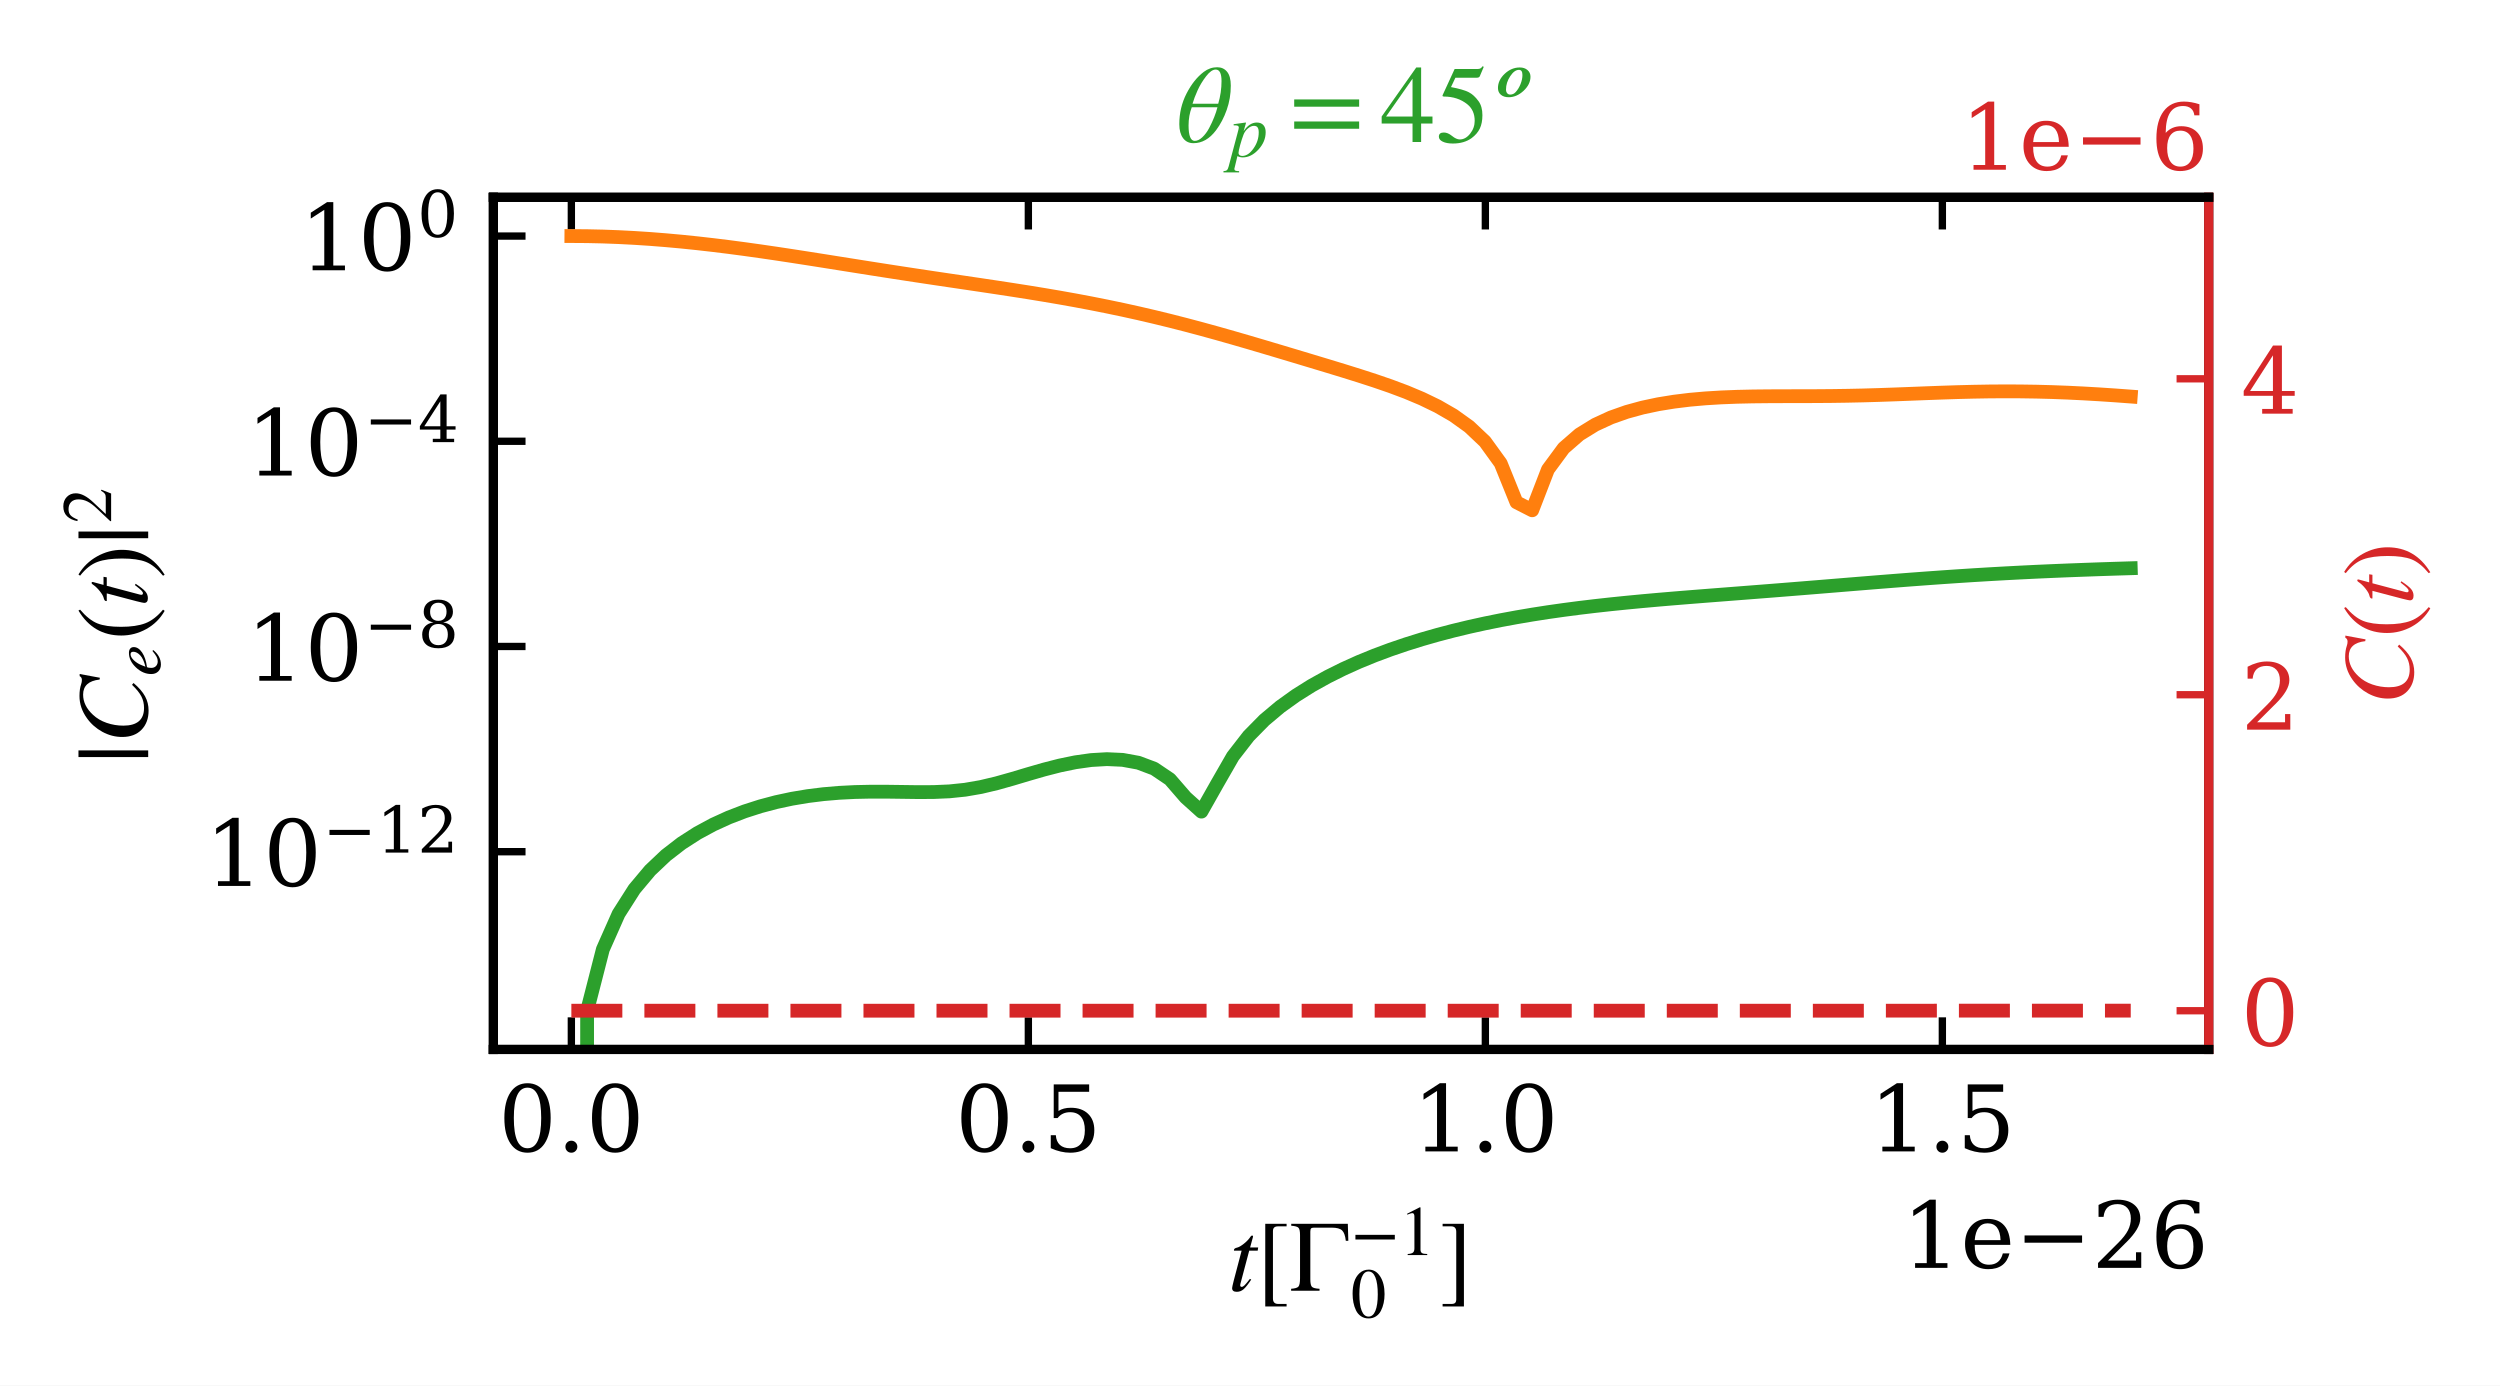
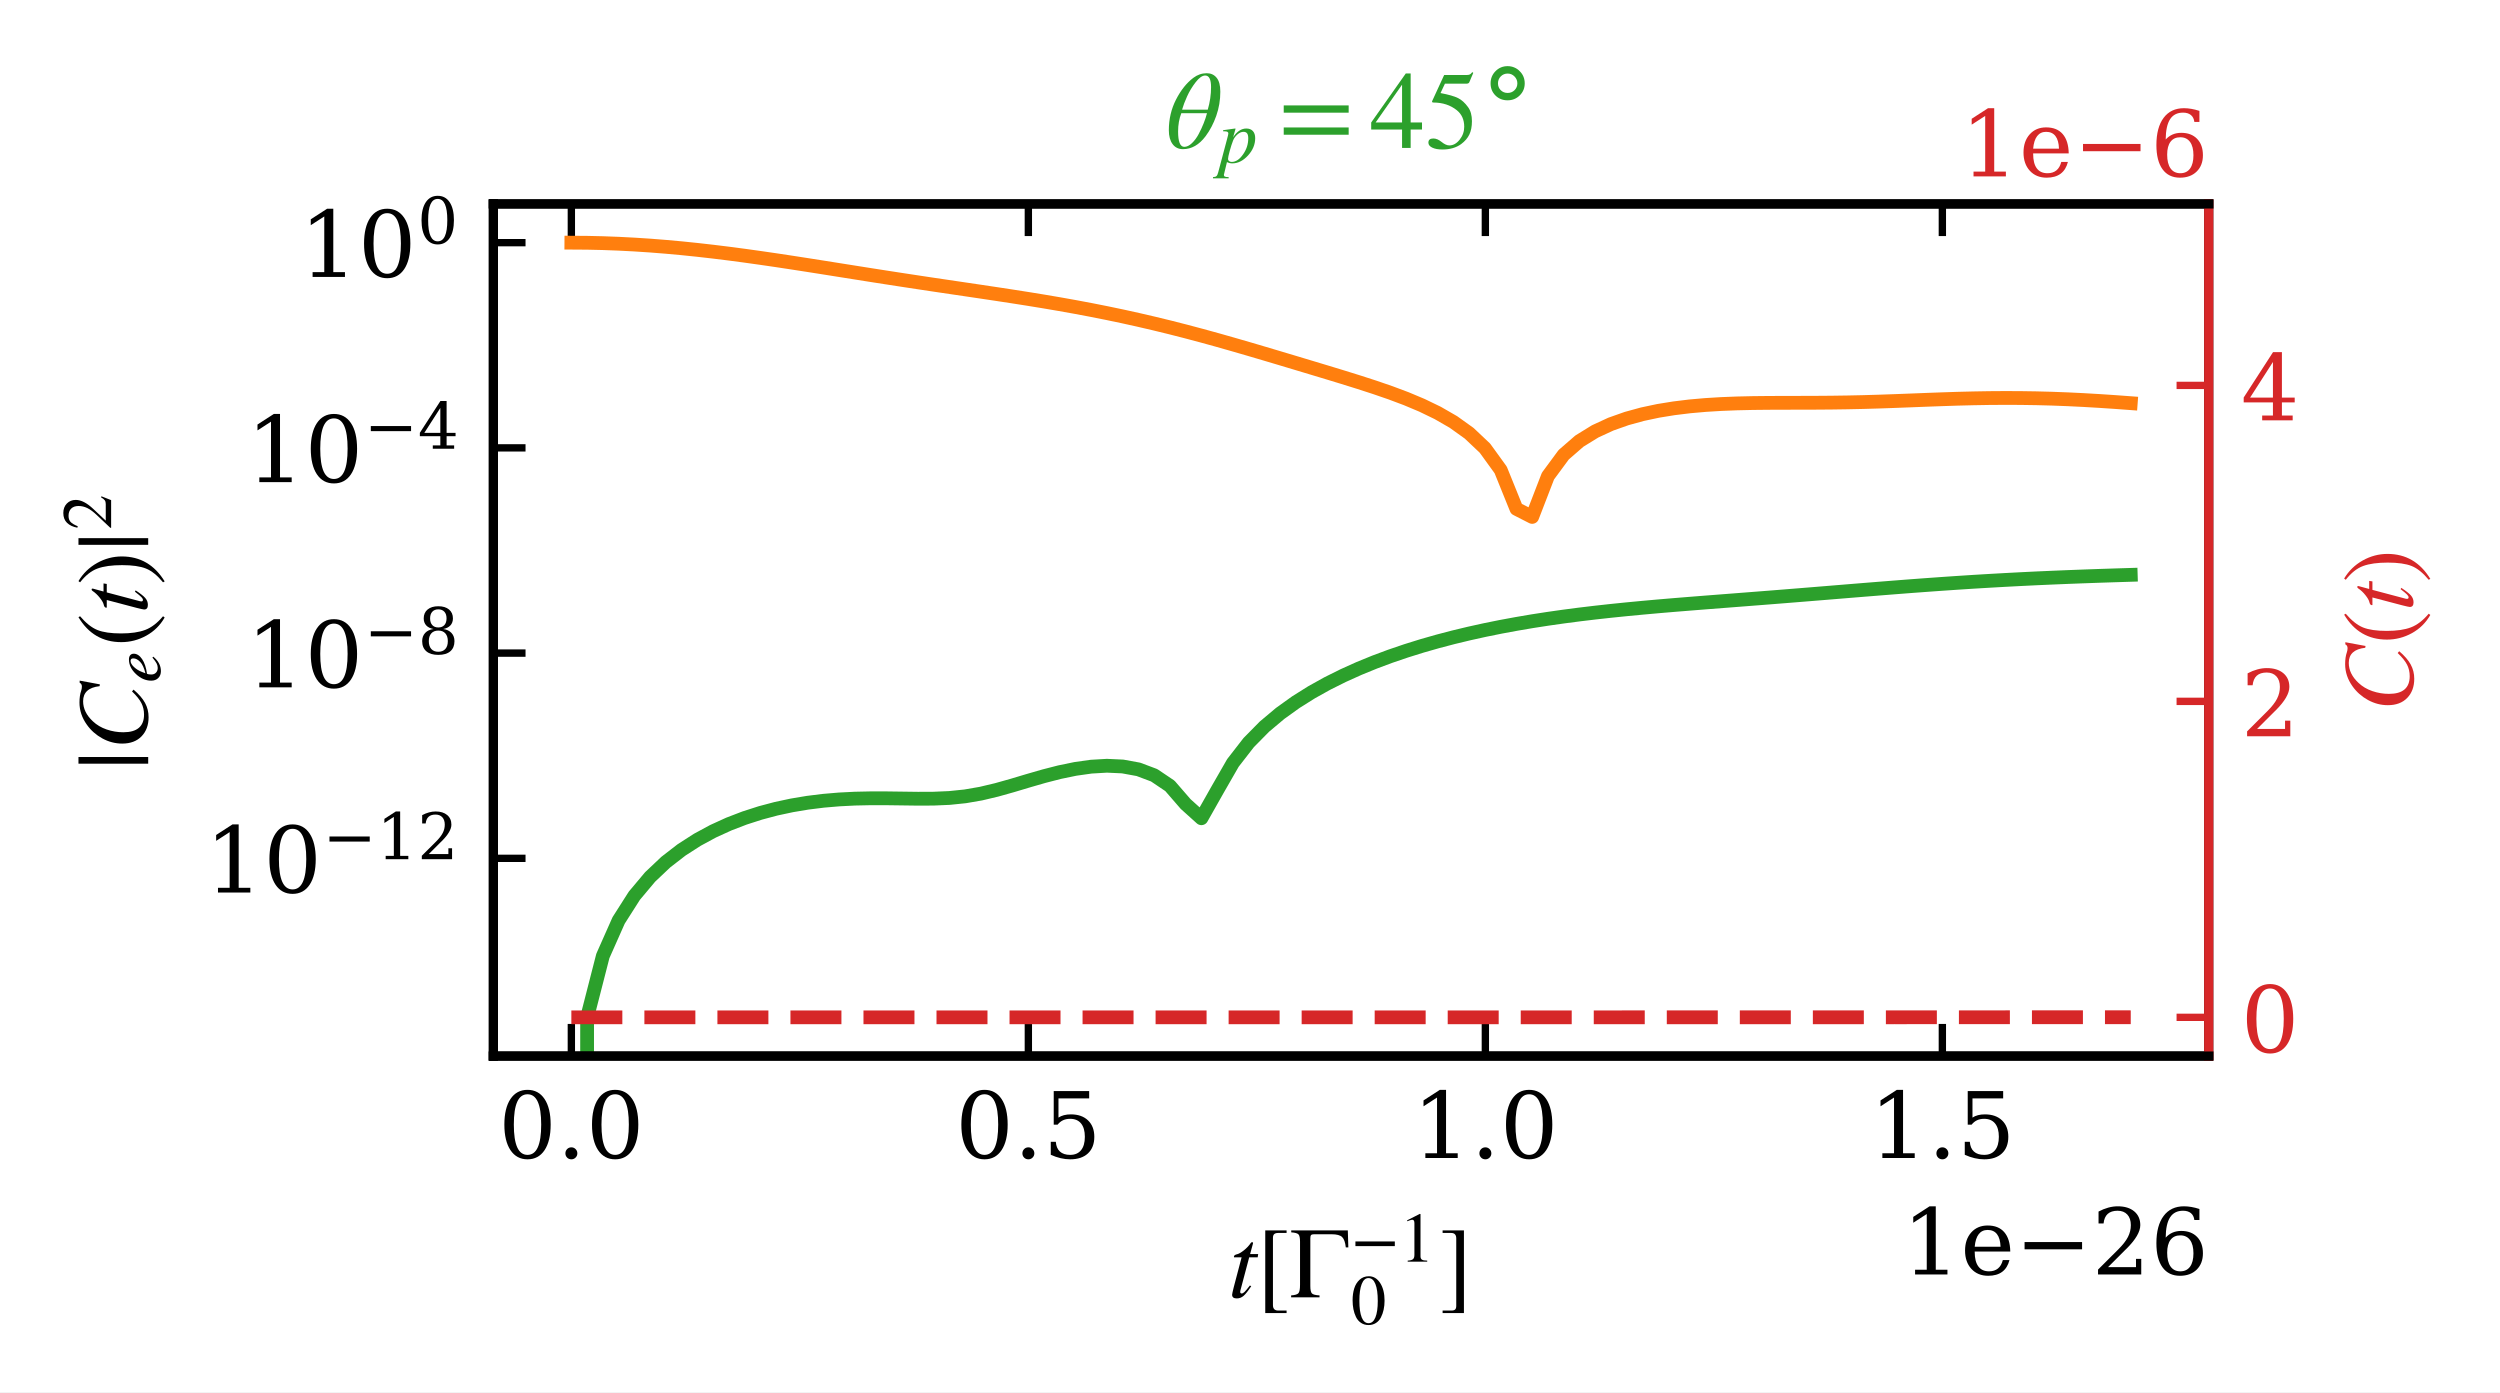
- <svg xmlns="http://www.w3.org/2000/svg" xmlns:xlink="http://www.w3.org/1999/xlink" width="272.151pt" height="150.832pt" viewBox="0 0 272.151 150.832" version="1.1">
+ <svg xmlns="http://www.w3.org/2000/svg" xmlns:xlink="http://www.w3.org/1999/xlink" width="272.151pt" height="151.552pt" viewBox="0 0 272.151 151.552" version="1.1">
  <defs>
    <style type="text/css">*{stroke-linejoin: round; stroke-linecap: butt}</style>
  </defs>
  <g id="figure_1">
    <g id="patch_1">
-       <path d="M 0 150.832  L 272.151 150.832  L 272.151 0  L 0 0  z " style="fill: #ffffff" />
+       <path d="M 0 151.552  L 272.151 151.552  L 272.151 0  L 0 0  z " style="fill: #ffffff" />
    </g>
    <g id="axes_1">
      <g id="patch_2">
-         <path d="M 53.71 114.244  L 240.442 114.244  L 240.442 21.48  L 53.71 21.48  z " style="fill: #ffffff" />
+         <path d="M 53.71 114.964  L 240.442 114.964  L 240.442 22.2  L 53.71 22.2  z " style="fill: #ffffff" />
      </g>
      <g id="matplotlib.axis_1">
        <g id="xtick_1">
          <g id="line2d_1">
            <defs>
-               <path id="m0a289f0862" d="M 0 0  L 0 -3.5  " style="stroke: #000000; stroke-width: 0.8" />
-             </defs>
-             <g>
-               <use xlink:href="#m0a289f0862" x="62.198" y="114.244" style="stroke: #000000; stroke-width: 0.8" />
+               <path id="mb90368b348" d="M 0 0  L 0 -3.5  " style="stroke: #000000; stroke-width: 0.8" />
+             </defs>
+             <g>
+               <use xlink:href="#mb90368b348" x="62.198" y="114.964" style="stroke: #000000; stroke-width: 0.8" />
            </g>
          </g>
          <g id="line2d_2">
            <defs>
-               <path id="m3d4e7d1742" d="M 0 0  L 0 3.5  " style="stroke: #000000; stroke-width: 0.8" />
-             </defs>
-             <g>
-               <use xlink:href="#m3d4e7d1742" x="62.198" y="21.48" style="stroke: #000000; stroke-width: 0.8" />
+               <path id="m9ef202cf28" d="M 0 0  L 0 3.5  " style="stroke: #000000; stroke-width: 0.8" />
+             </defs>
+             <g>
+               <use xlink:href="#m9ef202cf28" x="62.198" y="22.2" style="stroke: #000000; stroke-width: 0.8" />
            </g>
          </g>
          <g id="text_1">
-             <g transform="translate(54.24627 125.3422) scale(0.1 -0.1)">
+             <g transform="translate(54.24627 126.0622) scale(0.1 -0.1)">
              <defs>
                <path id="DejaVuSerif-30" d="M 2034 219  Q 2513 219 2750 744  Q 2988 1269 2988 2328  Q 2988 3391 2750 3916  Q 2513 4441 2034 4441  Q 1556 4441 1318 3916  Q 1081 3391 1081 2328  Q 1081 1269 1318 744  Q 1556 219 2034 219  z M 2034 -91  Q 1275 -91 848 546  Q 422 1184 422 2328  Q 422 3475 848 4112  Q 1275 4750 2034 4750  Q 2797 4750 3222 4112  Q 3647 3475 3647 2328  Q 3647 1184 3222 546  Q 2797 -91 2034 -91  z " transform="scale(0.015625)" />
                <path id="DejaVuSerif-2e" d="M 603 325  Q 603 500 722 622  Q 841 744 1019 744  Q 1191 744 1312 622  Q 1434 500 1434 325  Q 1434 153 1312 31  Q 1191 -91 1019 -91  Q 841 -91 722 29  Q 603 150 603 325  z " transform="scale(0.015625)" />
              </defs>
              <use xlink:href="#DejaVuSerif-30" />
              <use xlink:href="#DejaVuSerif-2e" transform="translate(63.62305 0)" />
              <use xlink:href="#DejaVuSerif-30" transform="translate(95.41016 0)" />
            </g>
          </g>
        </g>
        <g id="xtick_2">
          <g id="line2d_3">
            <g>
-               <use xlink:href="#m0a289f0862" x="111.947" y="114.244" style="stroke: #000000; stroke-width: 0.8" />
+               <use xlink:href="#mb90368b348" x="111.947" y="114.964" style="stroke: #000000; stroke-width: 0.8" />
            </g>
          </g>
          <g id="line2d_4">
            <g>
-               <use xlink:href="#m3d4e7d1742" x="111.947" y="21.48" style="stroke: #000000; stroke-width: 0.8" />
+               <use xlink:href="#m9ef202cf28" x="111.947" y="22.2" style="stroke: #000000; stroke-width: 0.8" />
            </g>
          </g>
          <g id="text_2">
-             <g transform="translate(103.9957 125.3422) scale(0.1 -0.1)">
+             <g transform="translate(103.9957 126.0622) scale(0.1 -0.1)">
              <defs>
                <path id="DejaVuSerif-35" d="M 3219 4666  L 3219 4153  L 1081 4153  L 1081 2816  Q 1244 2928 1461 2984  Q 1678 3041 1947 3041  Q 2703 3041 3140 2622  Q 3578 2203 3578 1478  Q 3578 738 3136 323  Q 2694 -91 1894 -91  Q 1572 -91 1234 -12  Q 897 66 544 225  L 544 1131  L 897 1131  Q 925 688 1179 453  Q 1434 219 1894 219  Q 2388 219 2653 544  Q 2919 869 2919 1478  Q 2919 2084 2655 2407  Q 2391 2731 1894 2731  Q 1613 2731 1398 2631  Q 1184 2531 1019 2322  L 750 2322  L 750 4666  L 3219 4666  z " transform="scale(0.015625)" />
              </defs>
              <use xlink:href="#DejaVuSerif-30" />
              <use xlink:href="#DejaVuSerif-2e" transform="translate(63.62305 0)" />
              <use xlink:href="#DejaVuSerif-35" transform="translate(95.41016 0)" />
            </g>
          </g>
        </g>
        <g id="xtick_3">
          <g id="line2d_5">
            <g>
-               <use xlink:href="#m0a289f0862" x="161.697" y="114.244" style="stroke: #000000; stroke-width: 0.8" />
+               <use xlink:href="#mb90368b348" x="161.697" y="114.964" style="stroke: #000000; stroke-width: 0.8" />
            </g>
          </g>
          <g id="line2d_6">
            <g>
-               <use xlink:href="#m3d4e7d1742" x="161.697" y="21.48" style="stroke: #000000; stroke-width: 0.8" />
+               <use xlink:href="#m9ef202cf28" x="161.697" y="22.2" style="stroke: #000000; stroke-width: 0.8" />
            </g>
          </g>
          <g id="text_3">
-             <g transform="translate(153.745 125.3422) scale(0.1 -0.1)">
+             <g transform="translate(153.745 126.0622) scale(0.1 -0.1)">
              <defs>
                <path id="DejaVuSerif-31" d="M 909 0  L 909 331  L 1722 331  L 1722 4213  L 781 3603  L 781 4013  L 1919 4750  L 2350 4750  L 2350 331  L 3163 331  L 3163 0  L 909 0  z " transform="scale(0.015625)" />
              </defs>
              <use xlink:href="#DejaVuSerif-31" />
              <use xlink:href="#DejaVuSerif-2e" transform="translate(63.62305 0)" />
              <use xlink:href="#DejaVuSerif-30" transform="translate(95.41016 0)" />
            </g>
          </g>
        </g>
        <g id="xtick_4">
          <g id="line2d_7">
            <g>
-               <use xlink:href="#m0a289f0862" x="211.446" y="114.244" style="stroke: #000000; stroke-width: 0.8" />
+               <use xlink:href="#mb90368b348" x="211.446" y="114.964" style="stroke: #000000; stroke-width: 0.8" />
            </g>
          </g>
          <g id="line2d_8">
            <g>
-               <use xlink:href="#m3d4e7d1742" x="211.446" y="21.48" style="stroke: #000000; stroke-width: 0.8" />
+               <use xlink:href="#m9ef202cf28" x="211.446" y="22.2" style="stroke: #000000; stroke-width: 0.8" />
            </g>
          </g>
          <g id="text_4">
-             <g transform="translate(203.4944 125.3422) scale(0.1 -0.1)">
+             <g transform="translate(203.4944 126.0622) scale(0.1 -0.1)">
              <use xlink:href="#DejaVuSerif-31" />
              <use xlink:href="#DejaVuSerif-2e" transform="translate(63.62305 0)" />
              <use xlink:href="#DejaVuSerif-35" transform="translate(95.41016 0)" />
            </g>
          </g>
        </g>
        <g id="text_5">
-           <g transform="translate(133.7111 140.5519) scale(0.11 -0.11)">
+           <g transform="translate(133.7111 141.2719) scale(0.11 -0.11)">
            <defs>
              <path id="STIXGeneral-Italic-74" d="M 1894 2739  L 1862 2534  L 1325 2534  L 768 435  Q 755 384 755 346  Q 755 243 851 243  Q 928 243 1030 342  Q 1133 442 1370 749  L 1453 704  Q 1158 256 969 93  Q 781 -70 538 -70  Q 243 -70 243 166  Q 243 230 346 640  L 845 2534  L 365 2534  L 358 2573  Q 358 2688 570 2733  Q 730 2771 992 2979  Q 1254 3187 1421 3437  Q 1459 3494 1510 3494  Q 1568 3494 1568 3443  Q 1568 3411 1562 3398  L 1382 2739  L 1894 2739  z " transform="scale(0.015625)" />
              <path id="STIXGeneral-Regular-5b" d="M 1914 -998  L 563 -998  L 563 4237  L 1914 4237  L 1914 4077  L 1382 4077  Q 1216 4077 1133 4006  Q 1050 3936 1050 3770  L 1050 -493  Q 1050 -838 1382 -838  L 1914 -838  L 1914 -998  z " transform="scale(0.015625)" />
              <path id="STIXGeneral-Regular-393" d="M 3693 3162  L 3533 3162  Q 3482 3642 3299 3818  Q 3117 3994 2637 3994  L 1517 3994  Q 1382 3994 1334 3942  Q 1286 3891 1286 3738  L 1286 723  Q 1286 352 1388 246  Q 1491 141 1869 122  L 1869 0  L 70 0  L 70 122  Q 435 147 534 262  Q 634 378 634 794  L 634 3526  Q 634 3878 538 3984  Q 442 4090 77 4115  L 77 4237  L 3661 4237  L 3693 3162  z " transform="scale(0.015625)" />
              <path id="STIXGeneral-Regular-2212" d="M 3974 1408  L 410 1408  L 410 1830  L 3974 1830  L 3974 1408  z " transform="scale(0.015625)" />
              <path id="STIXGeneral-Regular-31" d="M 2522 0  L 755 0  L 755 96  Q 1107 115 1235 227  Q 1363 339 1363 608  L 1363 3482  Q 1363 3795 1171 3795  Q 1082 3795 883 3718  L 710 3654  L 710 3744  L 1856 4326  L 1914 4307  L 1914 486  Q 1914 275 2042 185  Q 2170 96 2522 96  L 2522 0  z " transform="scale(0.015625)" />
              <path id="STIXGeneral-Regular-30" d="M 3046 2112  Q 3046 1683 2963 1302  Q 2880 922 2717 602  Q 2554 282 2266 96  Q 1978 -90 1600 -90  Q 1210 -90 915 108  Q 621 307 461 640  Q 301 973 227 1350  Q 154 1728 154 2150  Q 154 2746 301 3222  Q 448 3699 790 4012  Q 1133 4326 1626 4326  Q 2253 4326 2649 3712  Q 3046 3098 3046 2112  z M 2432 2080  Q 2432 3091 2217 3625  Q 2003 4160 1587 4160  Q 1190 4160 979 3622  Q 768 3085 768 2106  Q 768 1120 979 598  Q 1190 77 1600 77  Q 2003 77 2217 598  Q 2432 1120 2432 2080  z " transform="scale(0.015625)" />
              <path id="STIXGeneral-Regular-5d" d="M 1568 -998  L 218 -998  L 218 -838  L 781 -838  Q 947 -838 1014 -768  Q 1082 -698 1082 -544  L 1082 3731  Q 1082 4077 755 4077  L 218 4077  L 218 4237  L 1568 4237  L 1568 -998  z " transform="scale(0.015625)" />
            </defs>
            <use xlink:href="#STIXGeneral-Italic-74" transform="translate(0 0.409375)" />
            <use xlink:href="#STIXGeneral-Regular-5b" transform="translate(27.79999 0.409375)" />
            <use xlink:href="#STIXGeneral-Regular-393" transform="translate(61.09998 0.409375)" />
            <use xlink:href="#STIXGeneral-Regular-2212" transform="translate(121.3433 35.68438) scale(0.7)" />
            <use xlink:href="#STIXGeneral-Regular-31" transform="translate(169.2932 35.68438) scale(0.7)" />
            <use xlink:href="#STIXGeneral-Regular-30" transform="translate(121.3433 -26.04688) scale(0.7)" />
            <use xlink:href="#STIXGeneral-Regular-5d" transform="translate(208.7026 0.409375)" />
          </g>
        </g>
        <g id="text_6">
-           <g transform="translate(207.0563 138.0203) scale(0.1 -0.1)">
+           <g transform="translate(207.0563 138.7403) scale(0.1 -0.1)">
            <defs>
              <path id="DejaVuSerif-65" d="M 3469 1600  L 991 1600  L 991 1575  Q 991 903 1244 561  Q 1497 219 1991 219  Q 2369 219 2611 417  Q 2853 616 2950 1006  L 3413 1006  Q 3275 459 2904 184  Q 2534 -91 1931 -91  Q 1203 -91 761 389  Q 319 869 319 1663  Q 319 2450 753 2931  Q 1188 3413 1894 3413  Q 2647 3413 3050 2948  Q 3453 2484 3469 1600  z M 2791 1931  Q 2772 2513 2545 2808  Q 2319 3103 1894 3103  Q 1497 3103 1269 2806  Q 1041 2509 991 1931  L 2791 1931  z " transform="scale(0.015625)" />
              <path id="DejaVuSerif-2212" d="M 678 2259  L 4684 2259  L 4684 1753  L 678 1753  L 678 2259  z " transform="scale(0.015625)" />
              <path id="DejaVuSerif-32" d="M 819 3553  L 469 3553  L 469 4384  Q 803 4563 1142 4656  Q 1481 4750 1806 4750  Q 2534 4750 2956 4397  Q 3378 4044 3378 3438  Q 3378 2753 2422 1800  Q 2347 1728 2309 1691  L 1131 513  L 3078 513  L 3078 1088  L 3444 1088  L 3444 0  L 434 0  L 434 341  L 1850 1753  Q 2319 2222 2519 2614  Q 2719 3006 2719 3438  Q 2719 3909 2473 4175  Q 2228 4441 1797 4441  Q 1350 4441 1106 4219  Q 863 3997 819 3553  z " transform="scale(0.015625)" />
              <path id="DejaVuSerif-36" d="M 2094 219  Q 2534 219 2771 542  Q 3009 866 3009 1472  Q 3009 2078 2771 2401  Q 2534 2725 2094 2725  Q 1647 2725 1412 2412  Q 1178 2100 1178 1509  Q 1178 888 1415 553  Q 1653 219 2094 219  z M 1075 2569  Q 1288 2803 1556 2918  Q 1825 3034 2163 3034  Q 2859 3034 3264 2615  Q 3669 2197 3669 1472  Q 3669 763 3233 336  Q 2797 -91 2069 -91  Q 1278 -91 853 498  Q 428 1088 428 2181  Q 428 3406 931 4078  Q 1434 4750 2350 4750  Q 2597 4750 2869 4703  Q 3141 4656 3425 4563  L 3425 3794  L 3072 3794  Q 3034 4109 2831 4275  Q 2628 4441 2284 4441  Q 1678 4441 1381 3981  Q 1084 3522 1075 2569  z " transform="scale(0.015625)" />
            </defs>
            <use xlink:href="#DejaVuSerif-31" />
            <use xlink:href="#DejaVuSerif-65" transform="translate(63.62305 0)" />
            <use xlink:href="#DejaVuSerif-2212" transform="translate(122.8027 0)" />
            <use xlink:href="#DejaVuSerif-32" transform="translate(206.5918 0)" />
            <use xlink:href="#DejaVuSerif-36" transform="translate(270.2148 0)" />
          </g>
        </g>
      </g>
      <g id="matplotlib.axis_2">
        <g id="ytick_1">
          <g id="line2d_9">
            <defs>
-               <path id="mb74e570f92" d="M 0 0  L 3.5 0  " style="stroke: #000000; stroke-width: 0.8" />
-             </defs>
-             <g>
-               <use xlink:href="#mb74e570f92" x="53.71" y="92.717" style="stroke: #000000; stroke-width: 0.8" />
+               <path id="m584a0cd035" d="M 0 0  L 3.5 0  " style="stroke: #000000; stroke-width: 0.8" />
+             </defs>
+             <g>
+               <use xlink:href="#m584a0cd035" x="53.71" y="93.437" style="stroke: #000000; stroke-width: 0.8" />
            </g>
          </g>
          <g id="text_7">
-             <g transform="translate(22.31 96.51645) scale(0.1 -0.1)">
+             <g transform="translate(22.31 97.23645) scale(0.1 -0.1)">
              <use xlink:href="#DejaVuSerif-31" transform="translate(0 0.7125)" />
              <use xlink:href="#DejaVuSerif-30" transform="translate(63.62305 0.7125)" />
              <use xlink:href="#DejaVuSerif-2212" transform="translate(128.1545 37.04688) scale(0.7)" />
              <use xlink:href="#DejaVuSerif-31" transform="translate(186.8068 37.04688) scale(0.7)" />
              <use xlink:href="#DejaVuSerif-32" transform="translate(231.3429 37.04688) scale(0.7)" />
            </g>
          </g>
        </g>
        <g id="ytick_2">
          <g id="line2d_10">
            <g>
-               <use xlink:href="#mb74e570f92" x="53.71" y="70.377" style="stroke: #000000; stroke-width: 0.8" />
+               <use xlink:href="#m584a0cd035" x="53.71" y="71.097" style="stroke: #000000; stroke-width: 0.8" />
            </g>
          </g>
          <g id="text_8">
-             <g transform="translate(26.81 74.17622) scale(0.1 -0.1)">
+             <g transform="translate(26.81 74.89622) scale(0.1 -0.1)">
              <defs>
                <path id="DejaVuSerif-38" d="M 2981 1275  Q 2981 1775 2732 2051  Q 2484 2328 2034 2328  Q 1584 2328 1336 2051  Q 1088 1775 1088 1275  Q 1088 772 1336 495  Q 1584 219 2034 219  Q 2484 219 2732 495  Q 2981 772 2981 1275  z M 2853 3541  Q 2853 3966 2637 4203  Q 2422 4441 2034 4441  Q 1650 4441 1433 4203  Q 1216 3966 1216 3541  Q 1216 3113 1433 2875  Q 1650 2638 2034 2638  Q 2422 2638 2637 2875  Q 2853 3113 2853 3541  z M 2516 2484  Q 3047 2413 3344 2092  Q 3641 1772 3641 1275  Q 3641 619 3225 264  Q 2809 -91 2034 -91  Q 1263 -91 845 264  Q 428 619 428 1275  Q 428 1772 725 2092  Q 1022 2413 1556 2484  Q 1084 2569 832 2842  Q 581 3116 581 3541  Q 581 4103 968 4426  Q 1356 4750 2034 4750  Q 2713 4750 3100 4426  Q 3488 4103 3488 3541  Q 3488 3116 3236 2842  Q 2984 2569 2516 2484  z " transform="scale(0.015625)" />
              </defs>
              <use xlink:href="#DejaVuSerif-31" transform="translate(0 0.7125)" />
              <use xlink:href="#DejaVuSerif-30" transform="translate(63.62305 0.7125)" />
              <use xlink:href="#DejaVuSerif-2212" transform="translate(128.1545 37.04688) scale(0.7)" />
              <use xlink:href="#DejaVuSerif-38" transform="translate(186.8068 37.04688) scale(0.7)" />
            </g>
          </g>
        </g>
        <g id="ytick_3">
          <g id="line2d_11">
            <g>
-               <use xlink:href="#mb74e570f92" x="53.71" y="48.037" style="stroke: #000000; stroke-width: 0.8" />
+               <use xlink:href="#m584a0cd035" x="53.71" y="48.757" style="stroke: #000000; stroke-width: 0.8" />
            </g>
          </g>
          <g id="text_9">
-             <g transform="translate(26.81 51.83599) scale(0.1 -0.1)">
+             <g transform="translate(26.81 52.55599) scale(0.1 -0.1)">
              <defs>
                <path id="DejaVuSerif-34" d="M 2234 1581  L 2234 4063  L 641 1581  L 2234 1581  z M 3609 0  L 1484 0  L 1484 331  L 2234 331  L 2234 1247  L 197 1247  L 197 1588  L 2241 4750  L 2859 4750  L 2859 1581  L 3750 1581  L 3750 1247  L 2859 1247  L 2859 331  L 3609 331  L 3609 0  z " transform="scale(0.015625)" />
              </defs>
              <use xlink:href="#DejaVuSerif-31" transform="translate(0 0.7125)" />
              <use xlink:href="#DejaVuSerif-30" transform="translate(63.62305 0.7125)" />
              <use xlink:href="#DejaVuSerif-2212" transform="translate(128.1545 37.04688) scale(0.7)" />
              <use xlink:href="#DejaVuSerif-34" transform="translate(186.8068 37.04688) scale(0.7)" />
            </g>
          </g>
        </g>
        <g id="ytick_4">
          <g id="line2d_12">
            <g>
-               <use xlink:href="#mb74e570f92" x="53.71" y="25.697" style="stroke: #000000; stroke-width: 0.8" />
+               <use xlink:href="#m584a0cd035" x="53.71" y="26.417" style="stroke: #000000; stroke-width: 0.8" />
            </g>
          </g>
          <g id="text_10">
-             <g transform="translate(32.61 29.49575) scale(0.1 -0.1)">
+             <g transform="translate(32.61 30.21575) scale(0.1 -0.1)">
              <use xlink:href="#DejaVuSerif-31" transform="translate(0 0.7125)" />
              <use xlink:href="#DejaVuSerif-30" transform="translate(63.62305 0.7125)" />
              <use xlink:href="#DejaVuSerif-30" transform="translate(128.1545 37.04688) scale(0.7)" />
            </g>
          </g>
        </g>
        <g id="text_11">
-           <g transform="translate(16.02234 83.15189) rotate(-90) scale(0.11 -0.11)">
+           <g transform="translate(16.02234 83.87189) rotate(-90) scale(0.11 -0.11)">
            <defs>
              <path id="STIXGeneral-Regular-7c" d="M 851 -90  L 429 -90  L 429 4326  L 851 4326  L 851 -90  z " transform="scale(0.015625)" />
              <path id="STIXGeneral-Italic-43" d="M 4410 4250  L 4173 2970  L 4058 2989  Q 3942 4032 3104 4032  Q 2406 4032 1830 3411  Q 1491 3053 1315 2541  Q 1139 2029 1139 1485  Q 1139 173 2259 173  Q 2656 173 2985 339  Q 3315 506 3725 934  L 3840 838  Q 3411 333 2998 109  Q 2586 -115 2093 -115  Q 1344 -115 883 329  Q 422 774 422 1555  Q 422 2214 748 2812  Q 1075 3411 1619 3795  Q 2272 4262 3021 4262  Q 3462 4262 3770 4154  Q 3898 4109 4032 4109  Q 4205 4109 4275 4250  L 4410 4250  z " transform="scale(0.015625)" />
              <path id="STIXGeneral-Italic-65" d="M 2291 698  L 2368 621  Q 1805 -70 1062 -70  Q 672 -70 435 170  Q 198 410 198 806  Q 198 1555 796 2188  Q 1395 2822 2112 2822  Q 2362 2822 2499 2707  Q 2637 2592 2637 2387  Q 2637 1965 2147 1632  Q 1658 1299 819 1190  Q 755 1062 755 800  Q 755 538 918 378  Q 1082 218 1350 218  Q 1562 218 1754 317  Q 1946 416 2291 698  z M 973 1613  L 864 1331  Q 1581 1504 1894 1805  Q 2214 2112 2214 2426  Q 2214 2675 1990 2675  Q 1722 2675 1430 2364  Q 1139 2054 973 1613  z " transform="scale(0.015625)" />
              <path id="STIXGeneral-Regular-28" d="M 1946 -1030  L 1869 -1133  Q 1126 -710 716 32  Q 307 774 307 1613  Q 307 3386 1888 4326  L 1946 4224  Q 1293 3667 1075 3126  Q 858 2586 858 1632  Q 858 685 1082 96  Q 1306 -493 1946 -1030  z " transform="scale(0.015625)" />
              <path id="STIXGeneral-Regular-29" d="M 186 4224  L 262 4326  Q 992 3891 1408 3148  Q 1824 2406 1824 1581  Q 1824 -166 243 -1133  L 186 -1030  Q 845 -486 1059 54  Q 1274 595 1274 1562  Q 1274 2534 1059 3120  Q 845 3706 186 4224  z " transform="scale(0.015625)" />
              <path id="STIXGeneral-Regular-32" d="M 3034 877  L 2688 0  L 186 0  L 186 77  L 1325 1286  Q 1773 1754 1965 2144  Q 2157 2534 2157 2950  Q 2157 3379 1920 3616  Q 1683 3853 1267 3853  Q 922 3853 720 3673  Q 518 3494 326 3021  L 192 3053  Q 301 3648 630 3987  Q 960 4326 1523 4326  Q 2054 4326 2380 4006  Q 2707 3686 2707 3200  Q 2707 2477 1888 1613  L 832 486  L 2330 486  Q 2541 486 2665 569  Q 2790 653 2944 915  L 3034 877  z " transform="scale(0.015625)" />
            </defs>
            <use xlink:href="#STIXGeneral-Regular-7c" transform="translate(0 0.409375)" />
            <use xlink:href="#STIXGeneral-Italic-43" transform="translate(19.99998 0.409375)" />
            <use xlink:href="#STIXGeneral-Italic-65" transform="translate(86.69998 -12.81875) scale(0.7)" />
            <use xlink:href="#STIXGeneral-Regular-28" transform="translate(122.1894 0.409375)" />
            <use xlink:href="#STIXGeneral-Italic-74" transform="translate(155.4893 0.409375)" />
            <use xlink:href="#STIXGeneral-Regular-29" transform="translate(183.2893 0.409375)" />
            <use xlink:href="#STIXGeneral-Regular-7c" transform="translate(216.5893 0.409375)" />
            <use xlink:href="#STIXGeneral-Regular-32" transform="translate(238.1326 35.68438) scale(0.7)" />
          </g>
        </g>
      </g>
      <g id="line2d_13">
-         <path d="M 62.198 25.697  L 63.913 25.709  L 65.627 25.748  L 67.342 25.812  L 69.057 25.901  L 70.771 26.013  L 72.486 26.149  L 74.201 26.305  L 75.916 26.482  L 77.63 26.677  L 79.345 26.889  L 81.06 27.116  L 82.774 27.356  L 84.489 27.606  L 86.204 27.866  L 87.919 28.132  L 89.633 28.402  L 91.348 28.675  L 93.063 28.947  L 94.777 29.219  L 96.492 29.487  L 98.207 29.752  L 99.922 30.013  L 101.636 30.271  L 103.351 30.525  L 105.066 30.779  L 106.78 31.033  L 108.495 31.29  L 110.21 31.552  L 111.925 31.821  L 113.639 32.101  L 115.354 32.393  L 117.069 32.7  L 118.783 33.023  L 120.498 33.364  L 122.213 33.723  L 123.928 34.102  L 125.642 34.501  L 127.357 34.919  L 129.072 35.357  L 130.786 35.813  L 132.501 36.285  L 134.216 36.772  L 135.931 37.269  L 137.645 37.775  L 139.36 38.286  L 141.075 38.8  L 142.789 39.316  L 144.504 39.833  L 146.219 40.356  L 147.933 40.891  L 149.648 41.447  L 151.363 42.037  L 153.078 42.68  L 154.792 43.4  L 156.507 44.23  L 158.222 45.218  L 159.936 46.446  L 161.651 48.067  L 163.366 50.437  L 165.081 54.675  L 166.795 55.551  L 168.51 51.109  L 170.225 48.783  L 171.939 47.294  L 173.654 46.237  L 175.369 45.446  L 177.084 44.84  L 178.798 44.37  L 180.513 44.006  L 182.228 43.728  L 183.942 43.518  L 185.657 43.367  L 187.372 43.262  L 189.087 43.195  L 190.801 43.156  L 192.516 43.138  L 194.231 43.131  L 195.945 43.128  L 197.66 43.123  L 199.375 43.11  L 201.09 43.085  L 202.804 43.048  L 204.519 42.998  L 206.234 42.938  L 207.948 42.873  L 209.663 42.806  L 211.378 42.743  L 213.093 42.687  L 214.807 42.644  L 216.522 42.614  L 218.237 42.602  L 219.951 42.609  L 221.666 42.635  L 223.381 42.68  L 225.096 42.745  L 226.81 42.829  L 228.525 42.929  L 230.24 43.043  L 231.954 43.169  " clip-path="url(#p1a2ed57093)" style="fill: none; stroke: #ff7f0e; stroke-width: 1.5; stroke-linecap: square" />
+         <path d="M 62.198 26.417  L 63.913 26.429  L 65.627 26.468  L 67.342 26.532  L 69.057 26.621  L 70.771 26.733  L 72.486 26.869  L 74.201 27.025  L 75.916 27.202  L 77.63 27.397  L 79.345 27.609  L 81.06 27.836  L 82.774 28.076  L 84.489 28.326  L 86.204 28.586  L 87.919 28.852  L 89.633 29.122  L 91.348 29.395  L 93.063 29.667  L 94.777 29.939  L 96.492 30.207  L 98.207 30.472  L 99.922 30.733  L 101.636 30.991  L 103.351 31.245  L 105.066 31.499  L 106.78 31.753  L 108.495 32.01  L 110.21 32.272  L 111.925 32.541  L 113.639 32.821  L 115.354 33.113  L 117.069 33.42  L 118.783 33.743  L 120.498 34.084  L 122.213 34.443  L 123.928 34.822  L 125.642 35.221  L 127.357 35.639  L 129.072 36.077  L 130.786 36.533  L 132.501 37.005  L 134.216 37.492  L 135.931 37.989  L 137.645 38.495  L 139.36 39.006  L 141.075 39.52  L 142.789 40.036  L 144.504 40.553  L 146.219 41.076  L 147.933 41.611  L 149.648 42.167  L 151.363 42.757  L 153.078 43.4  L 154.792 44.12  L 156.507 44.95  L 158.222 45.938  L 159.936 47.166  L 161.651 48.787  L 163.366 51.157  L 165.081 55.395  L 166.795 56.271  L 168.51 51.829  L 170.225 49.503  L 171.939 48.014  L 173.654 46.957  L 175.369 46.166  L 177.084 45.56  L 178.798 45.09  L 180.513 44.726  L 182.228 44.448  L 183.942 44.238  L 185.657 44.087  L 187.372 43.982  L 189.087 43.915  L 190.801 43.876  L 192.516 43.858  L 194.231 43.851  L 195.945 43.848  L 197.66 43.843  L 199.375 43.83  L 201.09 43.805  L 202.804 43.768  L 204.519 43.718  L 206.234 43.658  L 207.948 43.593  L 209.663 43.526  L 211.378 43.463  L 213.093 43.407  L 214.807 43.364  L 216.522 43.334  L 218.237 43.322  L 219.951 43.329  L 221.666 43.355  L 223.381 43.4  L 225.096 43.465  L 226.81 43.549  L 228.525 43.649  L 230.24 43.763  L 231.954 43.889  " clip-path="url(#p2f02637f77)" style="fill: none; stroke: #ff7f0e; stroke-width: 1.5; stroke-linecap: square" />
      </g>
      <g id="line2d_14">
-         <path d="M 63.9 151.832  L 63.913 110.027  L 65.627 103.345  L 67.342 99.481  L 69.057 96.787  L 70.771 94.745  L 72.486 93.123  L 74.201 91.797  L 75.916 90.695  L 77.63 89.768  L 79.345 88.986  L 81.06 88.327  L 82.774 87.776  L 84.489 87.32  L 86.204 86.953  L 87.919 86.666  L 89.633 86.453  L 91.348 86.307  L 93.063 86.22  L 94.777 86.183  L 96.492 86.184  L 98.207 86.207  L 99.922 86.23  L 101.636 86.222  L 103.351 86.148  L 105.066 85.971  L 106.78 85.675  L 108.495 85.268  L 110.21 84.785  L 111.925 84.272  L 113.639 83.777  L 115.354 83.336  L 117.069 82.982  L 118.783 82.74  L 120.498 82.64  L 122.213 82.719  L 123.928 83.032  L 125.642 83.676  L 127.357 84.831  L 129.072 86.809  L 130.786 88.354  L 132.501 85.319  L 134.216 82.332  L 135.931 80.122  L 137.645 78.382  L 139.36 76.942  L 141.075 75.711  L 142.789 74.635  L 144.504 73.681  L 146.219 72.826  L 147.933 72.053  L 149.648 71.352  L 151.363 70.713  L 153.078 70.129  L 154.792 69.594  L 156.507 69.104  L 158.222 68.654  L 159.936 68.242  L 161.651 67.863  L 163.366 67.516  L 165.081 67.199  L 166.795 66.907  L 168.51 66.641  L 170.225 66.397  L 171.939 66.173  L 173.654 65.968  L 175.369 65.779  L 177.084 65.604  L 178.798 65.441  L 180.513 65.287  L 182.228 65.142  L 183.942 65.003  L 185.657 64.867  L 187.372 64.734  L 189.087 64.601  L 190.801 64.468  L 192.516 64.334  L 194.231 64.198  L 195.945 64.06  L 197.66 63.921  L 199.375 63.781  L 201.09 63.64  L 202.804 63.5  L 204.519 63.362  L 206.234 63.226  L 207.948 63.093  L 209.663 62.966  L 211.378 62.843  L 213.093 62.726  L 214.807 62.615  L 216.522 62.512  L 218.237 62.415  L 219.951 62.325  L 221.666 62.241  L 223.381 62.165  L 225.096 62.094  L 226.81 62.029  L 228.525 61.968  L 230.24 61.912  L 231.954 61.859  " clip-path="url(#p1a2ed57093)" style="fill: none; stroke: #2ca02c; stroke-width: 1.5; stroke-linecap: square" />
+         <path d="M 63.9 152.552  L 63.913 110.747  L 65.627 104.065  L 67.342 100.201  L 69.057 97.507  L 70.771 95.465  L 72.486 93.843  L 74.201 92.517  L 75.916 91.415  L 77.63 90.488  L 79.345 89.706  L 81.06 89.047  L 82.774 88.496  L 84.489 88.04  L 86.204 87.673  L 87.919 87.386  L 89.633 87.173  L 91.348 87.027  L 93.063 86.94  L 94.777 86.903  L 96.492 86.904  L 98.207 86.927  L 99.922 86.95  L 101.636 86.942  L 103.351 86.868  L 105.066 86.691  L 106.78 86.395  L 108.495 85.988  L 110.21 85.505  L 111.925 84.992  L 113.639 84.497  L 115.354 84.056  L 117.069 83.702  L 118.783 83.46  L 120.498 83.36  L 122.213 83.439  L 123.928 83.752  L 125.642 84.396  L 127.357 85.551  L 129.072 87.529  L 130.786 89.074  L 132.501 86.039  L 134.216 83.052  L 135.931 80.842  L 137.645 79.102  L 139.36 77.662  L 141.075 76.431  L 142.789 75.355  L 144.504 74.401  L 146.219 73.546  L 147.933 72.773  L 149.648 72.072  L 151.363 71.433  L 153.078 70.849  L 154.792 70.314  L 156.507 69.824  L 158.222 69.374  L 159.936 68.962  L 161.651 68.583  L 163.366 68.236  L 165.081 67.919  L 166.795 67.627  L 168.51 67.361  L 170.225 67.117  L 171.939 66.893  L 173.654 66.688  L 175.369 66.499  L 177.084 66.324  L 178.798 66.161  L 180.513 66.007  L 182.228 65.862  L 183.942 65.723  L 185.657 65.587  L 187.372 65.454  L 189.087 65.321  L 190.801 65.188  L 192.516 65.054  L 194.231 64.918  L 195.945 64.78  L 197.66 64.641  L 199.375 64.501  L 201.09 64.36  L 202.804 64.22  L 204.519 64.082  L 206.234 63.946  L 207.948 63.813  L 209.663 63.686  L 211.378 63.563  L 213.093 63.446  L 214.807 63.335  L 216.522 63.232  L 218.237 63.135  L 219.951 63.045  L 221.666 62.961  L 223.381 62.885  L 225.096 62.814  L 226.81 62.749  L 228.525 62.688  L 230.24 62.632  L 231.954 62.579  " clip-path="url(#p2f02637f77)" style="fill: none; stroke: #2ca02c; stroke-width: 1.5; stroke-linecap: square" />
      </g>
      <g id="patch_3">
-         <path d="M 53.71 114.244  L 53.71 21.48  " style="fill: none; stroke: #000000; stroke-linejoin: miter; stroke-linecap: square" />
+         <path d="M 53.71 114.964  L 53.71 22.2  " style="fill: none; stroke: #000000; stroke-linejoin: miter; stroke-linecap: square" />
      </g>
      <g id="patch_4">
-         <path d="M 240.442 114.244  L 240.442 21.48  " style="fill: none; stroke: #000000; stroke-linejoin: miter; stroke-linecap: square" />
+         <path d="M 240.442 114.964  L 240.442 22.2  " style="fill: none; stroke: #000000; stroke-linejoin: miter; stroke-linecap: square" />
      </g>
      <g id="patch_5">
-         <path d="M 53.71 114.244  L 240.442 114.244  " style="fill: none; stroke: #000000; stroke-linejoin: miter; stroke-linecap: square" />
+         <path d="M 53.71 114.964  L 240.442 114.964  " style="fill: none; stroke: #000000; stroke-linejoin: miter; stroke-linecap: square" />
      </g>
      <g id="patch_6">
-         <path d="M 53.71 21.48  L 240.442 21.48  " style="fill: none; stroke: #000000; stroke-linejoin: miter; stroke-linecap: square" />
+         <path d="M 53.71 22.2  L 240.442 22.2  " style="fill: none; stroke: #000000; stroke-linejoin: miter; stroke-linecap: square" />
      </g>
      <g id="text_12">
-         <g style="fill: #2ca02c" transform="translate(128.0561 15.48) scale(0.12 -0.12)">
+         <g style="fill: #2ca02c" transform="translate(126.9161 16.2) scale(0.12 -0.12)">
          <defs>
            <path id="STIXGeneral-Italic-3b8" d="M 3162 3270  Q 3162 2534 2925 1862  Q 2688 1190 2304 678  Q 1741 -70 992 -70  Q 608 -70 390 224  Q 173 518 173 1030  Q 173 1997 592 2813  Q 1011 3629 1594 4070  Q 1952 4339 2374 4339  Q 2733 4339 2947 4076  Q 3162 3814 3162 3270  z M 941 2221  L 2432 2221  Q 2624 2874 2624 3533  Q 2624 4205 2285 4205  Q 2029 4205 1728 3814  Q 1427 3424 1232 2992  Q 1037 2560 941 2221  z M 2387 2016  L 896 2016  Q 710 1530 710 960  Q 710 64 1069 64  Q 1286 64 1510 275  Q 1734 486 1904 806  Q 2074 1126 2198 1440  Q 2323 1754 2387 2016  z " transform="scale(0.015625)" />
            <path id="STIXGeneral-Italic-70" d="M 1376 2739  L 1190 2099  Q 1670 2822 2285 2822  Q 2637 2822 2829 2611  Q 3021 2400 3021 2022  Q 3021 1235 2422 582  Q 1824 -70 1120 -70  Q 890 -70 678 38  Q 422 -1018 422 -1024  Q 422 -1126 508 -1168  Q 595 -1210 819 -1210  L 819 -1312  L -480 -1312  L -480 -1210  Q -275 -1203 -188 -1120  Q -102 -1037 -45 -806  L 691 1958  Q 794 2330 794 2413  Q 794 2586 512 2586  L 371 2586  L 358 2682  L 1357 2822  Q 1389 2822 1389 2797  Q 1382 2765 1376 2739  z M 2445 2003  Q 2445 2285 2352 2416  Q 2259 2547 2048 2547  Q 1798 2547 1548 2329  Q 1299 2112 1184 1818  Q 1043 1453 905 953  Q 768 454 768 294  Q 768 186 854 118  Q 941 51 1075 51  Q 1574 51 2003 659  Q 2445 1274 2445 2003  z " transform="scale(0.015625)" />
            <path id="STIXGeneral-Regular-3d" d="M 4077 2048  L 307 2048  L 307 2470  L 4077 2470  L 4077 2048  z M 4077 768  L 307 768  L 307 1190  L 4077 1190  L 4077 768  z " transform="scale(0.015625)" />
            <path id="STIXGeneral-Regular-34" d="M 3027 1069  L 2368 1069  L 2368 0  L 1869 0  L 1869 1069  L 77 1069  L 77 1478  L 2086 4326  L 2368 4326  L 2368 1478  L 3027 1478  L 3027 1069  z M 1869 1478  L 1869 3674  L 333 1478  L 1869 1478  z " transform="scale(0.015625)" />
            <path id="STIXGeneral-Regular-35" d="M 2803 4358  L 2573 3814  Q 2534 3731 2400 3731  L 1158 3731  L 902 3187  Q 1606 3053 1920 2896  Q 2234 2739 2502 2368  Q 2726 2061 2726 1555  Q 2726 1094 2576 780  Q 2426 467 2099 224  Q 1664 -90 1011 -90  Q 646 -90 422 19  Q 198 128 198 307  Q 198 550 486 550  Q 717 550 960 352  Q 1210 147 1414 147  Q 1747 147 2012 480  Q 2278 813 2278 1229  Q 2278 1843 1850 2189  Q 1293 2637 486 2637  Q 410 2637 410 2688  L 416 2720  L 1114 4237  L 2438 4237  Q 2547 4237 2608 4269  Q 2669 4301 2746 4403  L 2803 4358  z " transform="scale(0.015625)" />
-             <path id="STIXGeneral-Italic-ba" d="M 2317 3789  Q 2317 3347 1917 2972  Q 1517 2598 1050 2598  Q 768 2598 598 2742  Q 429 2886 429 3130  Q 429 3590 819 3958  Q 1210 4326 1696 4326  Q 1971 4326 2144 4176  Q 2317 4026 2317 3789  z M 1850 3885  Q 1850 4186 1651 4186  Q 1389 4192 1142 3821  Q 896 3450 896 3046  Q 896 2912 963 2832  Q 1030 2752 1139 2752  Q 1325 2752 1453 2893  Q 1626 3078 1738 3356  Q 1850 3635 1850 3885  z " transform="scale(0.015625)" />
+             <path id="DejaVuSerif-b0" d="M 1600 4319  Q 1363 4319 1200 4155  Q 1038 3991 1038 3750  Q 1038 3513 1198 3353  Q 1359 3194 1600 3194  Q 1838 3194 2000 3355  Q 2163 3516 2163 3750  Q 2163 3984 1997 4151  Q 1831 4319 1600 4319  z M 1600 4750  Q 1800 4750 1984 4673  Q 2169 4597 2303 4453  Q 2447 4313 2519 4134  Q 2591 3956 2591 3750  Q 2591 3338 2302 3052  Q 2013 2766 1594 2766  Q 1172 2766 890 3047  Q 609 3328 609 3750  Q 609 4169 896 4459  Q 1184 4750 1600 4750  z " transform="scale(0.015625)" />
          </defs>
-           <use xlink:href="#STIXGeneral-Italic-3b8" transform="translate(0 0.203125)" />
-           <use xlink:href="#STIXGeneral-Italic-70" transform="translate(47.99999 -13.025) scale(0.7)" />
-           <use xlink:href="#STIXGeneral-Regular-3d" transform="translate(102.1294 0.203125)" />
-           <use xlink:href="#STIXGeneral-Regular-34" transform="translate(185.0693 0.203125)" />
-           <use xlink:href="#STIXGeneral-Regular-35" transform="translate(235.0693 0.203125)" />
-           <use xlink:href="#STIXGeneral-Italic-ba" transform="translate(285.0693 0.203125)" />
+           <use xlink:href="#STIXGeneral-Italic-3b8" transform="translate(0 0.78125)" />
+           <use xlink:href="#STIXGeneral-Italic-70" transform="translate(47.99999 -12.44688) scale(0.7)" />
+           <use xlink:href="#STIXGeneral-Regular-3d" transform="translate(102.1294 0.78125)" />
+           <use xlink:href="#STIXGeneral-Regular-34" transform="translate(185.0693 0.78125)" />
+           <use xlink:href="#STIXGeneral-Regular-35" transform="translate(235.0693 0.78125)" />
+           <use xlink:href="#DejaVuSerif-b0" transform="translate(285.0693 0.78125)" />
        </g>
      </g>
    </g>
    <g id="axes_2">
      <g id="matplotlib.axis_3">
        <g id="ytick_5">
          <g id="line2d_15">
            <defs>
-               <path id="m0e82bbf2aa" d="M 0 0  L -3.5 0  " style="stroke: #d62728; stroke-width: 0.8" />
-             </defs>
-             <g>
-               <use xlink:href="#m0e82bbf2aa" x="240.442" y="110.027" style="fill: #d62728; stroke: #d62728; stroke-width: 0.8" />
+               <path id="m69f5a47d71" d="M 0 0  L -3.5 0  " style="stroke: #d62728; stroke-width: 0.8" />
+             </defs>
+             <g>
+               <use xlink:href="#m69f5a47d71" x="240.442" y="110.747" style="fill: #d62728; stroke: #d62728; stroke-width: 0.8" />
            </g>
          </g>
          <g id="text_13">
-             <g style="fill: #d62728" transform="translate(243.9423 113.8265) scale(0.1 -0.1)">
+             <g style="fill: #d62728" transform="translate(243.9423 114.5465) scale(0.1 -0.1)">
              <use xlink:href="#DejaVuSerif-30" />
            </g>
          </g>
        </g>
        <g id="ytick_6">
          <g id="line2d_16">
            <g>
-               <use xlink:href="#m0e82bbf2aa" x="240.442" y="75.631" style="fill: #d62728; stroke: #d62728; stroke-width: 0.8" />
+               <use xlink:href="#m69f5a47d71" x="240.442" y="76.351" style="fill: #d62728; stroke: #d62728; stroke-width: 0.8" />
            </g>
          </g>
          <g id="text_14">
-             <g style="fill: #d62728" transform="translate(243.9423 79.43065) scale(0.1 -0.1)">
+             <g style="fill: #d62728" transform="translate(243.9423 80.15065) scale(0.1 -0.1)">
              <use xlink:href="#DejaVuSerif-32" />
            </g>
          </g>
        </g>
        <g id="ytick_7">
          <g id="line2d_17">
            <g>
-               <use xlink:href="#m0e82bbf2aa" x="240.442" y="41.236" style="fill: #d62728; stroke: #d62728; stroke-width: 0.8" />
+               <use xlink:href="#m69f5a47d71" x="240.442" y="41.956" style="fill: #d62728; stroke: #d62728; stroke-width: 0.8" />
            </g>
          </g>
          <g id="text_15">
-             <g style="fill: #d62728" transform="translate(243.9423 45.03484) scale(0.1 -0.1)">
+             <g style="fill: #d62728" transform="translate(243.9423 45.75484) scale(0.1 -0.1)">
              <use xlink:href="#DejaVuSerif-34" />
            </g>
          </g>
        </g>
        <g id="text_16">
-           <g style="fill: #d62728" transform="translate(262.6631 76.77189) rotate(-90) scale(0.11 -0.11)">
+           <g style="fill: #d62728" transform="translate(262.6631 77.49189) rotate(-90) scale(0.11 -0.11)">
            <use xlink:href="#STIXGeneral-Italic-43" transform="translate(0 0.40625)" />
            <use xlink:href="#STIXGeneral-Regular-28" transform="translate(66.7 0.40625)" />
            <use xlink:href="#STIXGeneral-Italic-74" transform="translate(99.99998 0.40625)" />
            <use xlink:href="#STIXGeneral-Regular-29" transform="translate(127.8 0.40625)" />
          </g>
        </g>
        <g id="text_17">
-           <g style="fill: #d62728" transform="translate(213.4188 18.48) scale(0.1 -0.1)">
+           <g style="fill: #d62728" transform="translate(213.4188 19.2) scale(0.1 -0.1)">
            <use xlink:href="#DejaVuSerif-31" />
            <use xlink:href="#DejaVuSerif-65" transform="translate(63.62305 0)" />
            <use xlink:href="#DejaVuSerif-2212" transform="translate(122.8027 0)" />
            <use xlink:href="#DejaVuSerif-36" transform="translate(206.5918 0)" />
          </g>
        </g>
      </g>
      <g id="line2d_18">
-         <path d="M 62.198 110.027  L 63.913 110.027  L 65.627 110.027  L 67.342 110.027  L 69.057 110.027  L 70.771 110.027  L 72.486 110.027  L 74.201 110.027  L 75.916 110.027  L 77.63 110.027  L 79.345 110.027  L 81.06 110.027  L 82.774 110.027  L 84.489 110.027  L 86.204 110.027  L 87.919 110.027  L 89.633 110.027  L 91.348 110.027  L 93.063 110.027  L 94.777 110.027  L 96.492 110.027  L 98.207 110.027  L 99.922 110.027  L 101.636 110.027  L 103.351 110.027  L 105.066 110.027  L 106.78 110.027  L 108.495 110.027  L 110.21 110.027  L 111.925 110.027  L 113.639 110.027  L 115.354 110.027  L 117.069 110.027  L 118.783 110.027  L 120.498 110.027  L 122.213 110.027  L 123.928 110.027  L 125.642 110.027  L 127.357 110.027  L 129.072 110.027  L 130.786 110.027  L 132.501 110.027  L 134.216 110.027  L 135.931 110.027  L 137.645 110.027  L 139.36 110.027  L 141.075 110.027  L 142.789 110.027  L 144.504 110.027  L 146.219 110.027  L 147.933 110.027  L 149.648 110.027  L 151.363 110.027  L 153.078 110.027  L 154.792 110.027  L 156.507 110.027  L 158.222 110.027  L 159.936 110.027  L 161.651 110.027  L 163.366 110.027  L 165.081 110.027  L 166.795 110.027  L 168.51 110.027  L 170.225 110.027  L 171.939 110.027  L 173.654 110.027  L 175.369 110.027  L 177.084 110.026  L 178.798 110.026  L 180.513 110.026  L 182.228 110.025  L 183.942 110.025  L 185.657 110.025  L 187.372 110.025  L 189.087 110.025  L 190.801 110.024  L 192.516 110.024  L 194.231 110.024  L 195.945 110.024  L 197.66 110.024  L 199.375 110.023  L 201.09 110.023  L 202.804 110.023  L 204.519 110.022  L 206.234 110.022  L 207.948 110.021  L 209.663 110.021  L 211.378 110.02  L 213.093 110.02  L 214.807 110.019  L 216.522 110.019  L 218.237 110.019  L 219.951 110.018  L 221.666 110.018  L 223.381 110.018  L 225.096 110.018  L 226.81 110.018  L 228.525 110.018  L 230.24 110.018  L 231.954 110.019  " clip-path="url(#p1a2ed57093)" style="fill: none; stroke-dasharray: 5.55,2.4; stroke-dashoffset: 0; stroke: #d62728; stroke-width: 1.5" />
+         <path d="M 62.198 110.747  L 63.913 110.747  L 65.627 110.747  L 67.342 110.747  L 69.057 110.747  L 70.771 110.747  L 72.486 110.747  L 74.201 110.747  L 75.916 110.747  L 77.63 110.747  L 79.345 110.747  L 81.06 110.747  L 82.774 110.747  L 84.489 110.747  L 86.204 110.747  L 87.919 110.747  L 89.633 110.747  L 91.348 110.747  L 93.063 110.747  L 94.777 110.747  L 96.492 110.747  L 98.207 110.747  L 99.922 110.747  L 101.636 110.747  L 103.351 110.747  L 105.066 110.747  L 106.78 110.747  L 108.495 110.747  L 110.21 110.747  L 111.925 110.747  L 113.639 110.747  L 115.354 110.747  L 117.069 110.747  L 118.783 110.747  L 120.498 110.747  L 122.213 110.747  L 123.928 110.747  L 125.642 110.747  L 127.357 110.747  L 129.072 110.747  L 130.786 110.747  L 132.501 110.747  L 134.216 110.747  L 135.931 110.747  L 137.645 110.747  L 139.36 110.747  L 141.075 110.747  L 142.789 110.747  L 144.504 110.747  L 146.219 110.747  L 147.933 110.747  L 149.648 110.747  L 151.363 110.747  L 153.078 110.747  L 154.792 110.747  L 156.507 110.747  L 158.222 110.747  L 159.936 110.747  L 161.651 110.747  L 163.366 110.747  L 165.081 110.747  L 166.795 110.747  L 168.51 110.747  L 170.225 110.747  L 171.939 110.747  L 173.654 110.747  L 175.369 110.747  L 177.084 110.746  L 178.798 110.746  L 180.513 110.746  L 182.228 110.745  L 183.942 110.745  L 185.657 110.745  L 187.372 110.745  L 189.087 110.745  L 190.801 110.744  L 192.516 110.744  L 194.231 110.744  L 195.945 110.744  L 197.66 110.744  L 199.375 110.743  L 201.09 110.743  L 202.804 110.743  L 204.519 110.742  L 206.234 110.742  L 207.948 110.741  L 209.663 110.741  L 211.378 110.74  L 213.093 110.74  L 214.807 110.739  L 216.522 110.739  L 218.237 110.739  L 219.951 110.738  L 221.666 110.738  L 223.381 110.738  L 225.096 110.738  L 226.81 110.738  L 228.525 110.738  L 230.24 110.738  L 231.954 110.739  " clip-path="url(#p2f02637f77)" style="fill: none; stroke-dasharray: 5.55,2.4; stroke-dashoffset: 0; stroke: #d62728; stroke-width: 1.5" />
      </g>
      <g id="patch_7">
-         <path d="M 53.71 114.244  L 53.71 21.48  " style="fill: none; stroke: #000000; stroke-linejoin: miter; stroke-linecap: square" />
+         <path d="M 53.71 114.964  L 53.71 22.2  " style="fill: none; stroke: #000000; stroke-linejoin: miter; stroke-linecap: square" />
      </g>
      <g id="patch_8">
-         <path d="M 240.442 114.244  L 240.442 21.48  " style="fill: none; stroke: #d62728; stroke-linejoin: miter; stroke-linecap: square" />
+         <path d="M 240.442 114.964  L 240.442 22.2  " style="fill: none; stroke: #d62728; stroke-linejoin: miter; stroke-linecap: square" />
      </g>
      <g id="patch_9">
-         <path d="M 53.71 114.244  L 240.442 114.244  " style="fill: none; stroke: #000000; stroke-linejoin: miter; stroke-linecap: square" />
+         <path d="M 53.71 114.964  L 240.442 114.964  " style="fill: none; stroke: #000000; stroke-linejoin: miter; stroke-linecap: square" />
      </g>
      <g id="patch_10">
-         <path d="M 53.71 21.48  L 240.442 21.48  " style="fill: none; stroke: #000000; stroke-linejoin: miter; stroke-linecap: square" />
+         <path d="M 53.71 22.2  L 240.442 22.2  " style="fill: none; stroke: #000000; stroke-linejoin: miter; stroke-linecap: square" />
      </g>
    </g>
  </g>
  <defs>
-     <clipPath id="p1a2ed57093">
-       <rect x="53.71" y="21.48" width="186.732" height="92.764" />
+     <clipPath id="p2f02637f77">
+       <rect x="53.71" y="22.2" width="186.732" height="92.764" />
    </clipPath>
  </defs>
</svg>
